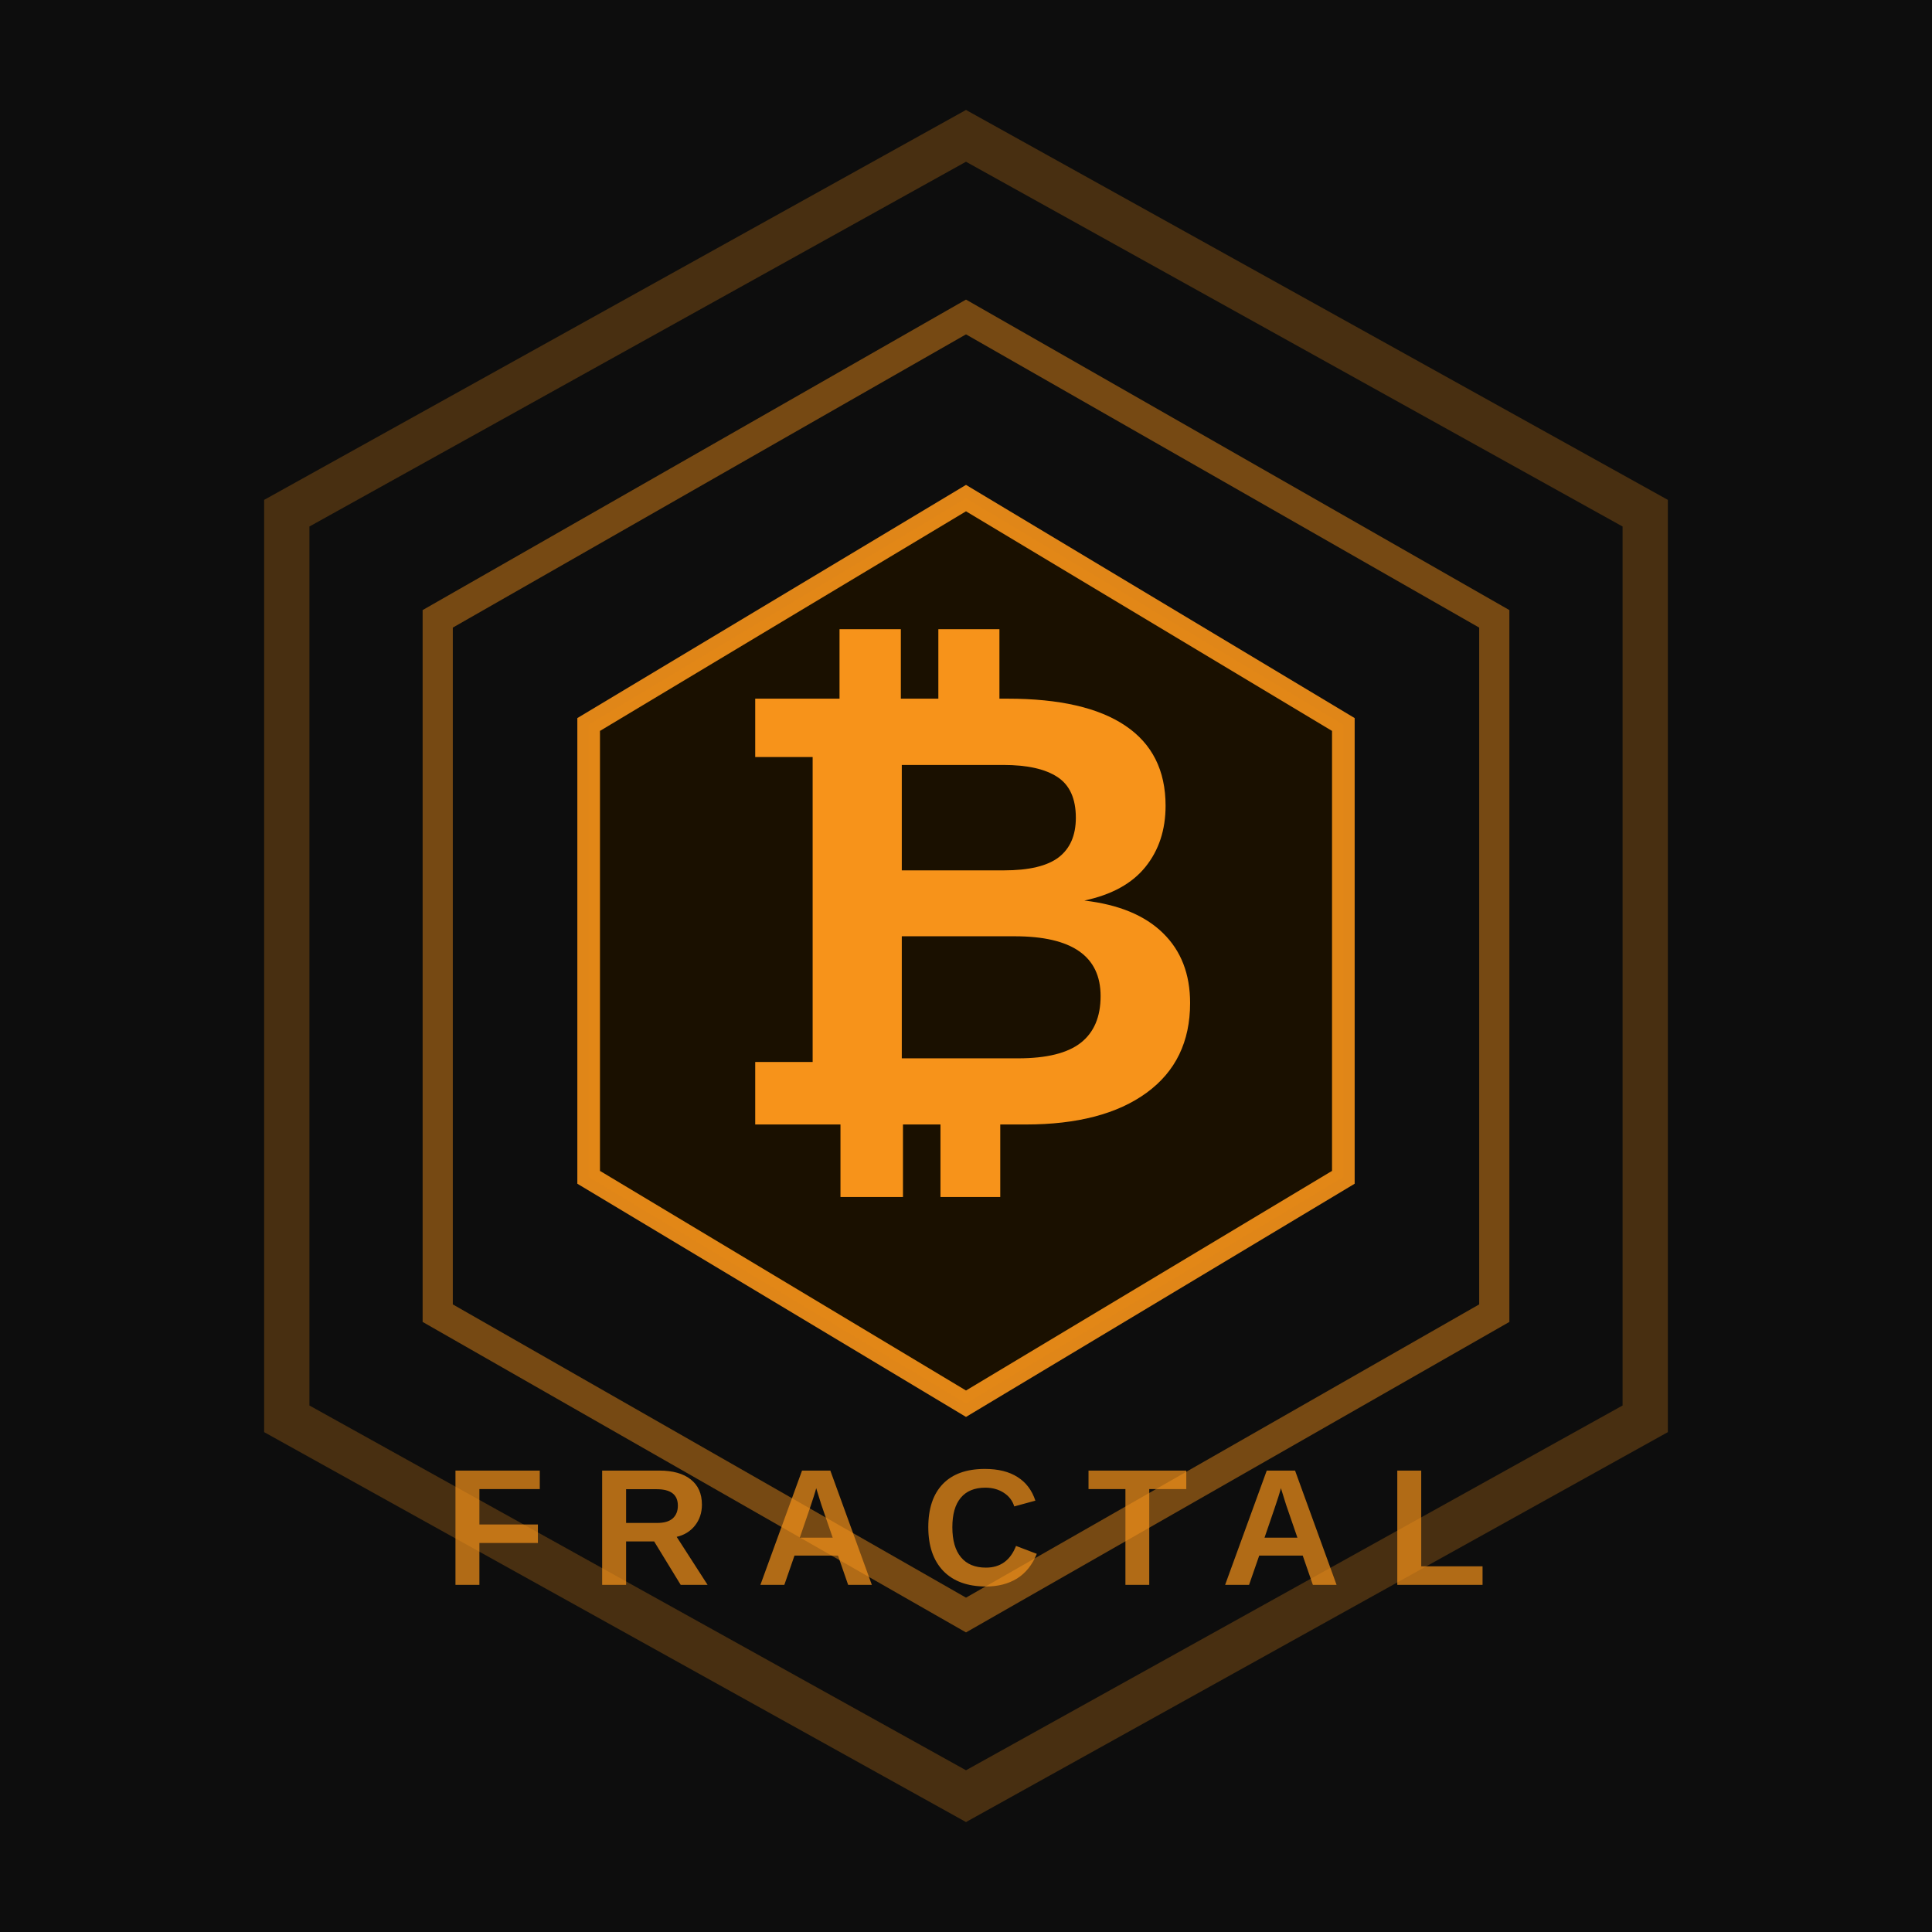
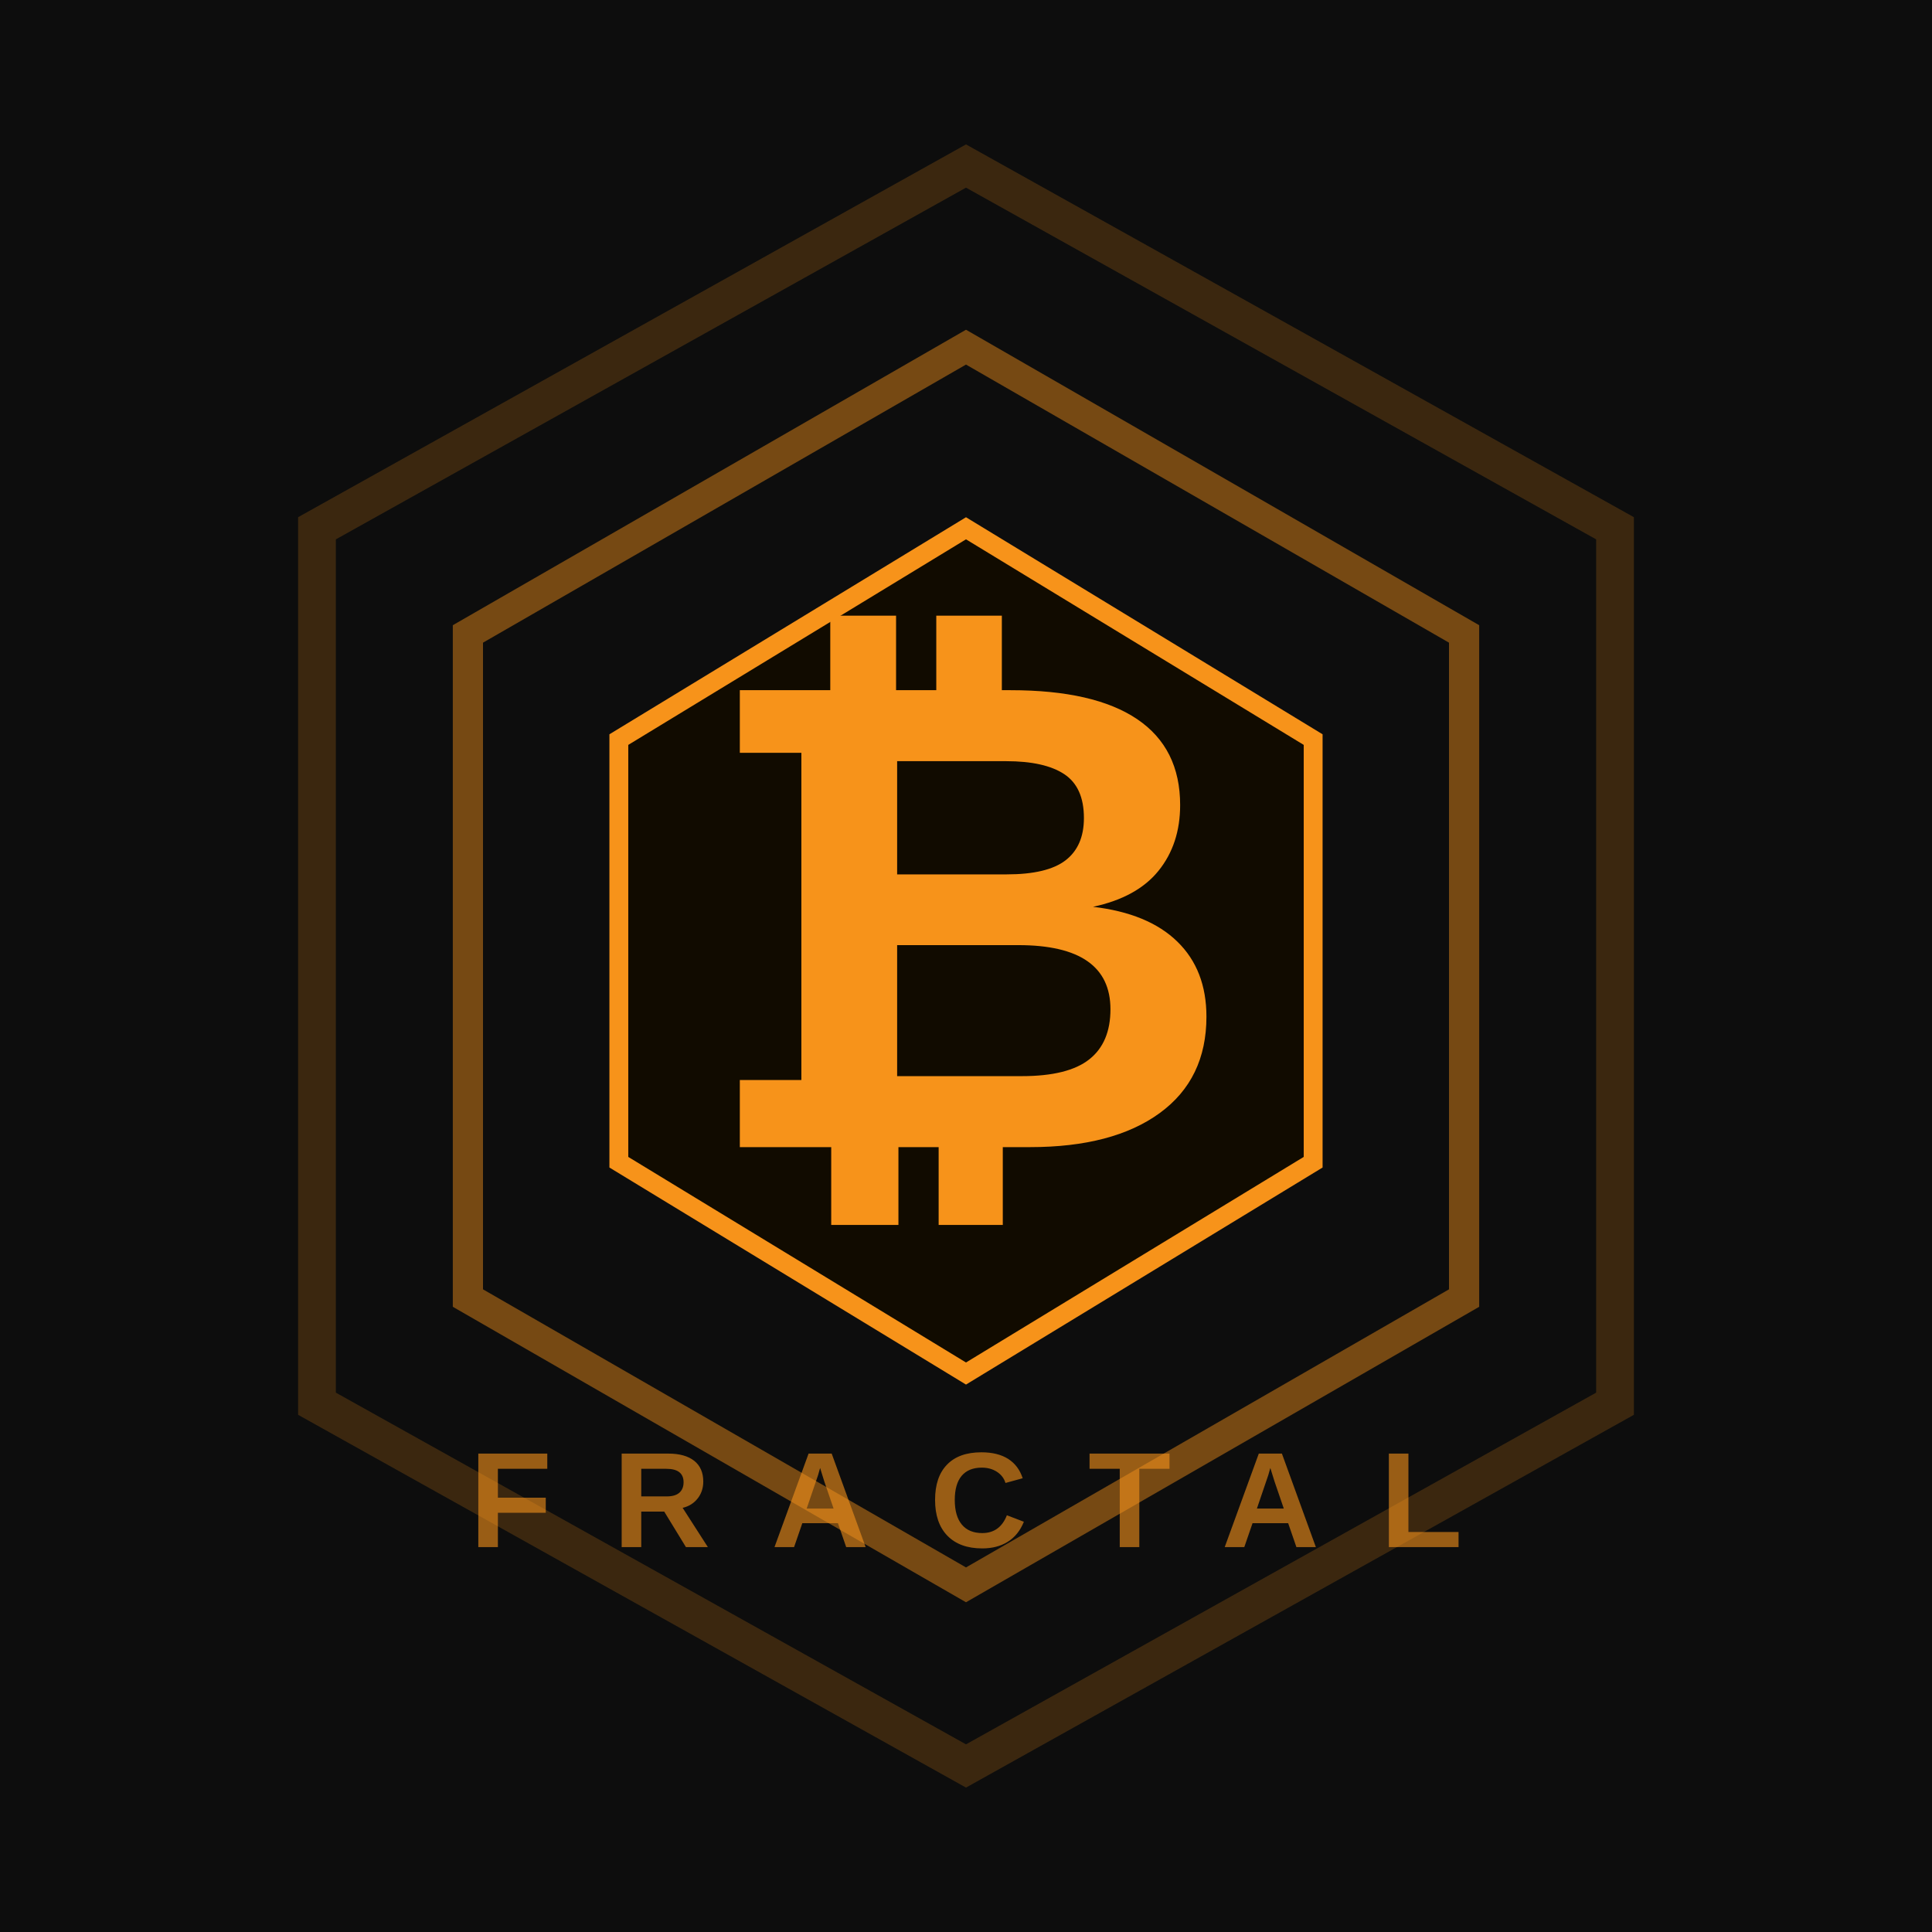
<svg xmlns="http://www.w3.org/2000/svg" viewBox="0 0 256 256" width="256" height="256">
  <rect width="256" height="256" fill="#0d0d0d" />
-   <polygon points="128,18 218,68 218,188 128,238 38,188 38,68" fill="none" stroke="#f7931a" stroke-width="6" opacity="0.25" />
-   <polygon points="128,42 198,82 198,174 128,214 58,174 58,82" fill="none" stroke="#f7931a" stroke-width="4" opacity="0.45" />
-   <polygon points="128,66 178,96 178,156 128,186 78,156 78,96" fill="#1a1000" />
-   <polygon points="128,66 178,96 178,156 128,186 78,156 78,96" fill="none" stroke="#f7931a" stroke-width="3" opacity="0.9" />
-   <text x="128" y="149" font-family="Arial, Helvetica, sans-serif" font-size="82" font-weight="bold" fill="#f7931a" text-anchor="middle" dominant-baseline="auto">₿</text>
-   <text x="128" y="210" font-family="Arial, Helvetica, sans-serif" font-size="22" font-weight="700" fill="#f7931a" opacity="0.7" text-anchor="middle" letter-spacing="6">FRACTAL</text>
+   <polygon points="128,22 214,70 214,186 128,234 42,186 42,70" fill="none" stroke="#f7931a" stroke-width="5" opacity="0.2" />
+   <polygon points="128,46 194,84 194,172 128,210 62,172 62,84" fill="none" stroke="#f7931a" stroke-width="4" opacity="0.45" />
+   <polygon points="128,70 174,98 174,154 128,182 82,154 82,98" fill="#110b00" stroke="#f7931a" stroke-width="2.5" />
+   <text x="128" y="152" font-family="Arial,sans-serif" font-size="88" font-weight="bold" fill="#f7931a" text-anchor="middle">₿</text>
+   <text x="128" y="205" font-family="Arial,sans-serif" font-size="18" font-weight="700" fill="#f7931a" opacity="0.6" text-anchor="middle" letter-spacing="8">FRACTAL</text>
</svg>
